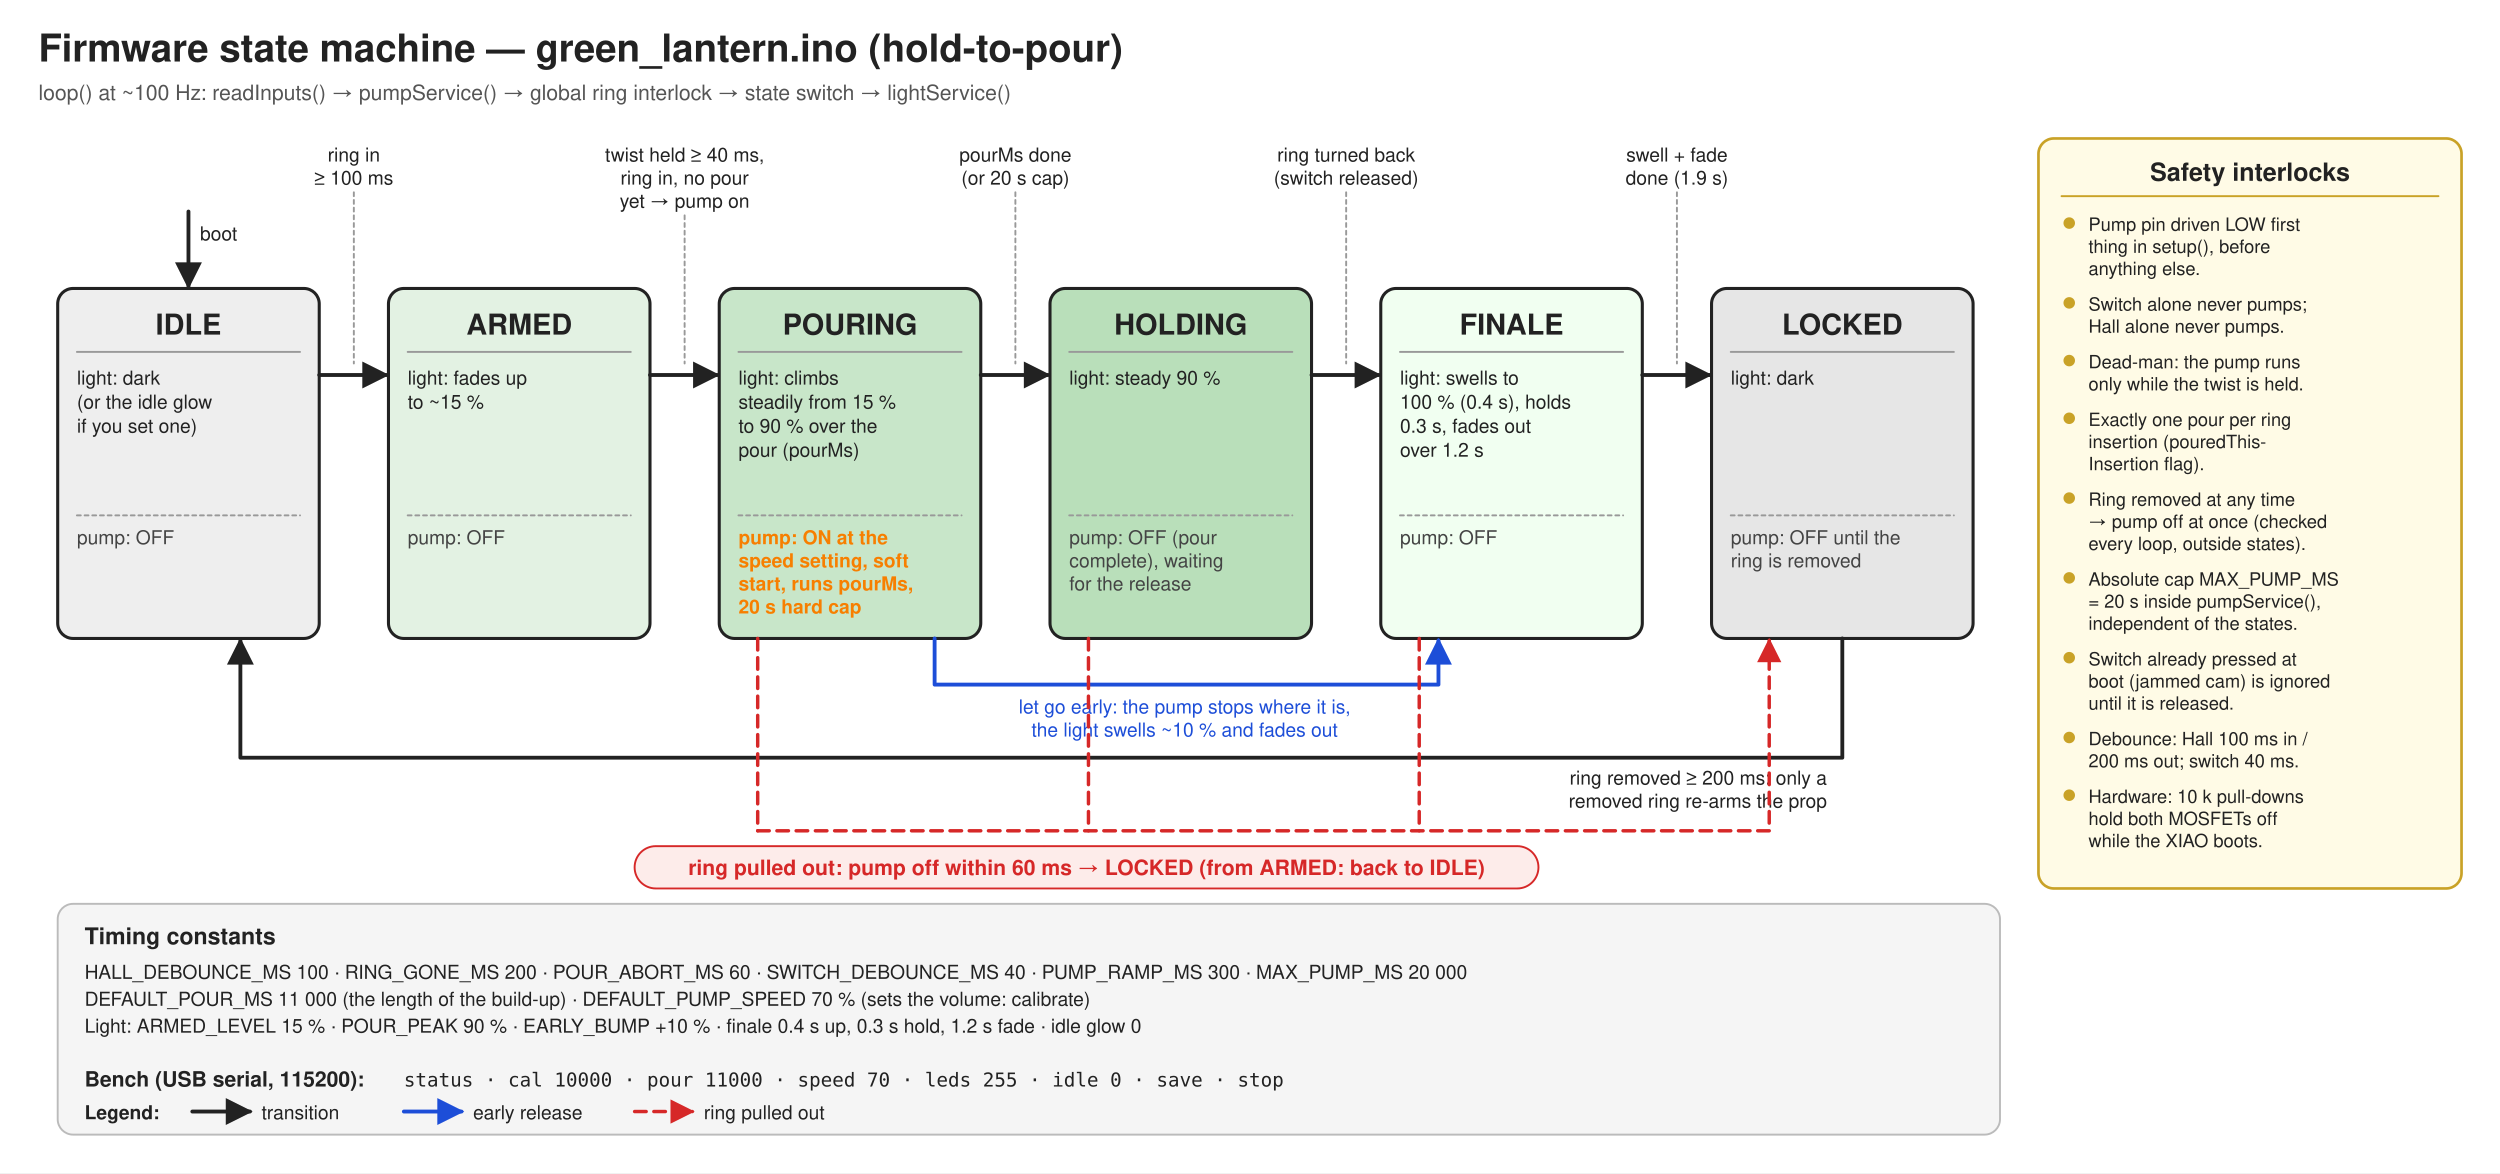
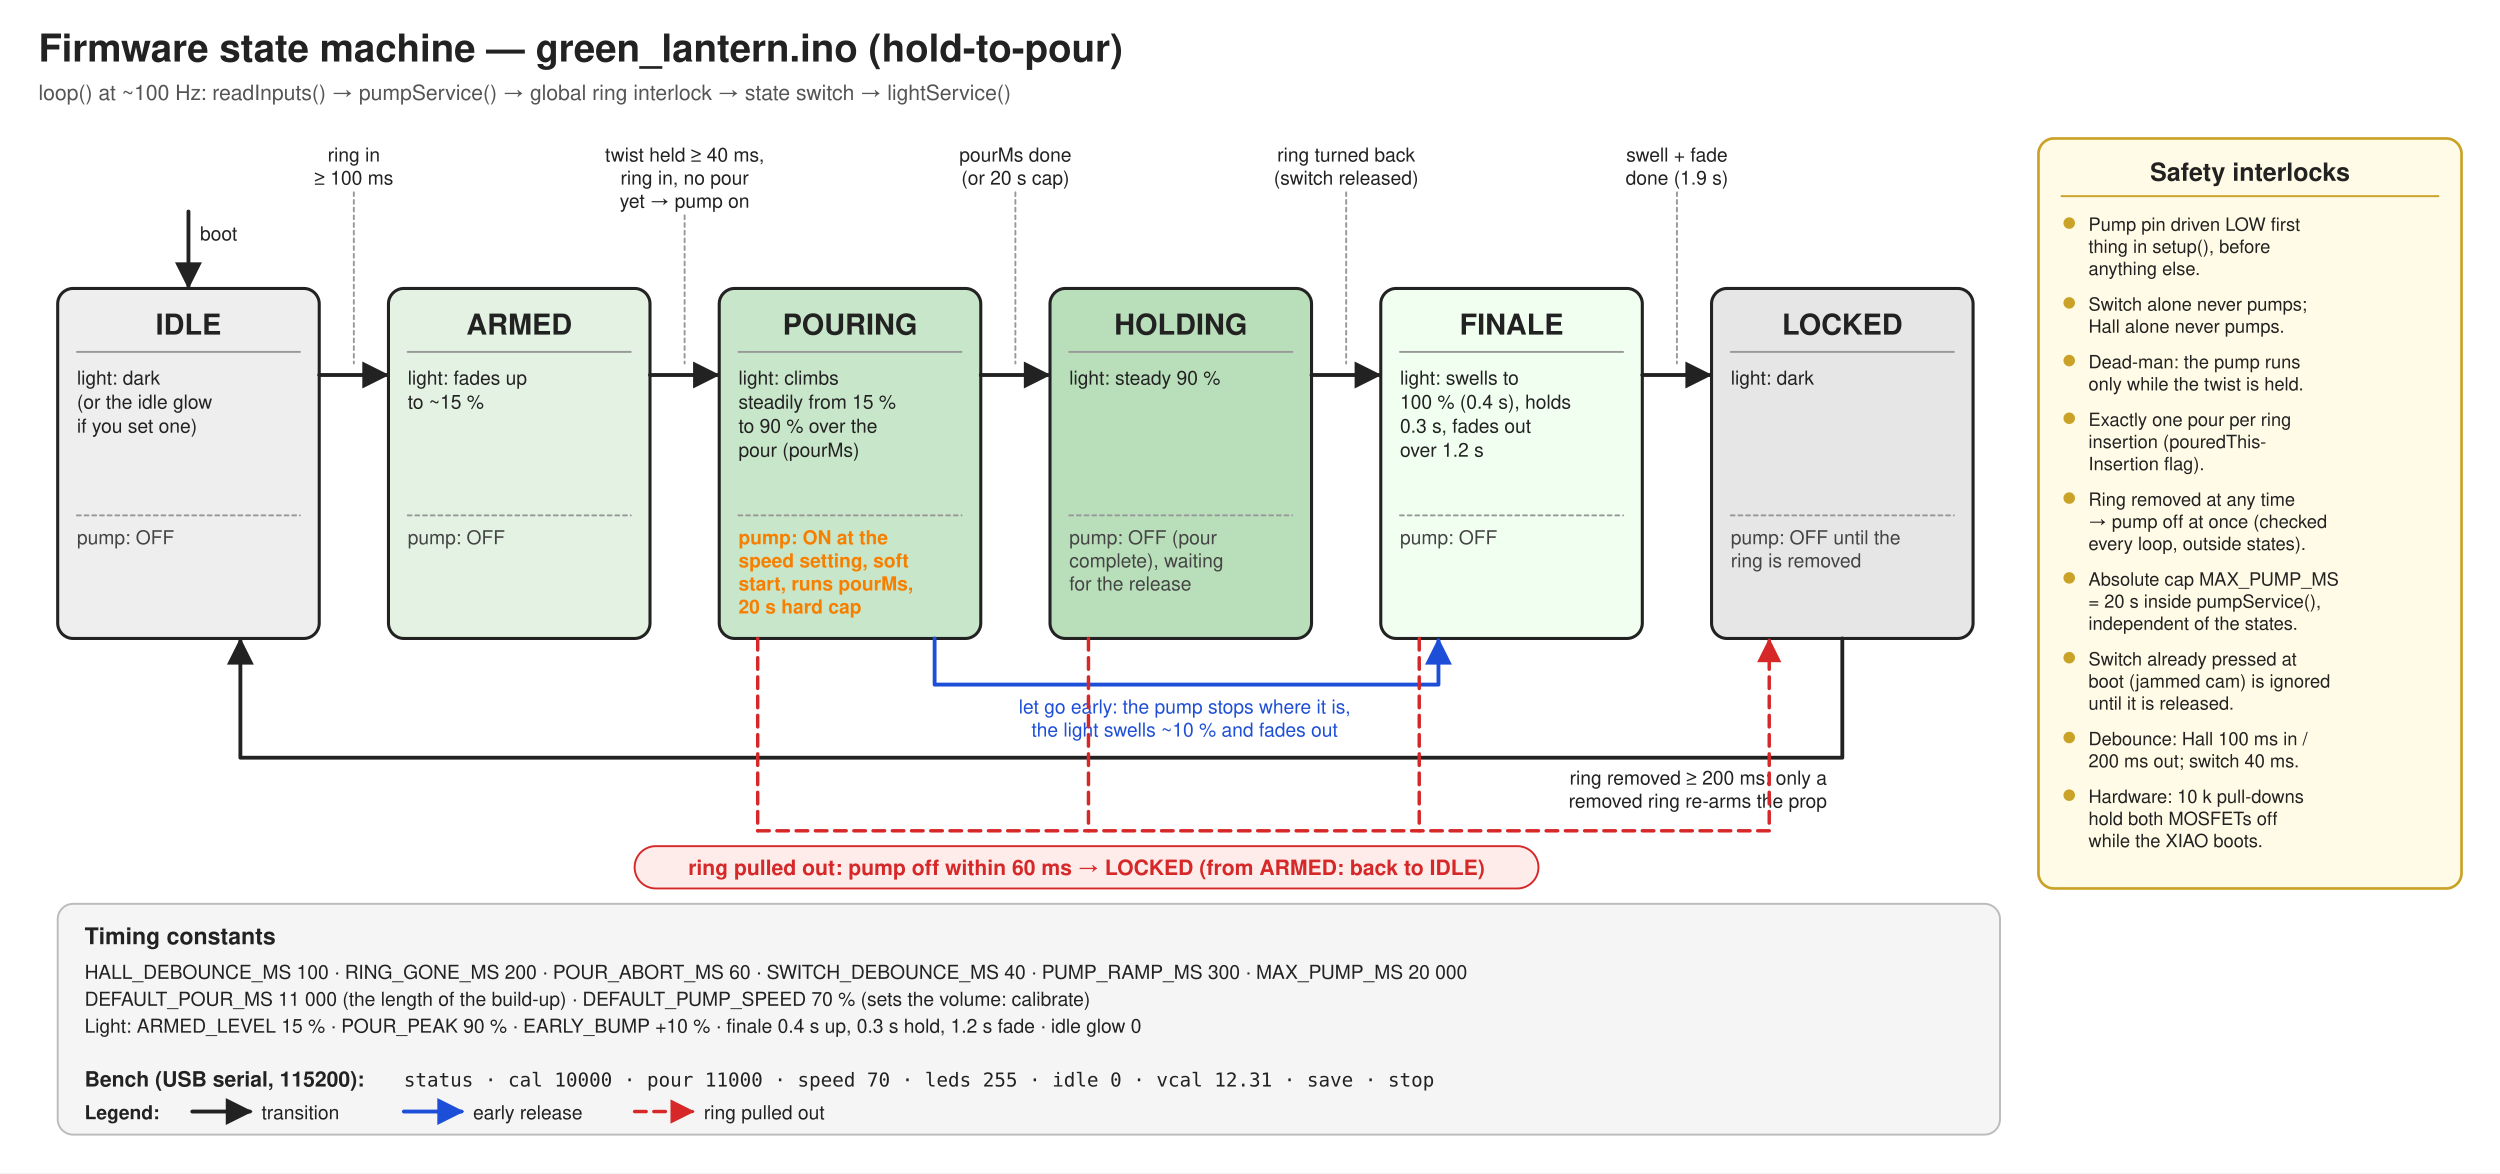
<svg xmlns="http://www.w3.org/2000/svg" viewBox="0 0 1300 610" width="1300" height="610" font-family="Helvetica, Arial, sans-serif" font-size="12" fill="#222222">
  <defs>
    <marker id="arr" viewBox="0 0 10 10" refX="9" refY="5" markerWidth="7" markerHeight="7" orient="auto-start-reverse">
      <path d="M0,0 L10,5 L0,10 z" fill="context-stroke" />
    </marker>
    <marker id="arrP" viewBox="0 0 10 10" refX="9" refY="5" markerWidth="7" markerHeight="7" orient="auto-start-reverse">
      <path d="M0,0 L10,5 L0,10 z" fill="#7c3aed" />
    </marker>
    <marker id="arrB" viewBox="0 0 10 10" refX="9" refY="5" markerWidth="7" markerHeight="7" orient="auto-start-reverse">
      <path d="M0,0 L10,5 L0,10 z" fill="#1d4ed8" />
    </marker>
    <marker id="arrGy" viewBox="0 0 10 10" refX="9" refY="5" markerWidth="7" markerHeight="7" orient="auto-start-reverse">
      <path d="M0,0 L10,5 L0,10 z" fill="#777777" />
    </marker>
    <marker id="arrG" viewBox="0 0 10 10" refX="9" refY="5" markerWidth="7" markerHeight="7" orient="auto-start-reverse">
      <path d="M0,0 L10,5 L0,10 z" fill="#2a9d2a" />
    </marker>
    <marker id="arrK" viewBox="0 0 10 10" refX="9" refY="5" markerWidth="7" markerHeight="7" orient="auto-start-reverse">
      <path d="M0,0 L10,5 L0,10 z" fill="#222222" />
    </marker>
    <marker id="arrO" viewBox="0 0 10 10" refX="9" refY="5" markerWidth="7" markerHeight="7" orient="auto-start-reverse">
      <path d="M0,0 L10,5 L0,10 z" fill="#f77f00" />
    </marker>
    <marker id="arrR" viewBox="0 0 10 10" refX="9" refY="5" markerWidth="7" markerHeight="7" orient="auto-start-reverse">
      <path d="M0,0 L10,5 L0,10 z" fill="#d62828" />
    </marker>
  </defs>
  <rect x="0" y="0" width="1300" height="610" fill="#ffffff" />
  <text x="20" y="32" font-size="20" text-anchor="start" font-weight="bold" fill="#222222">Firmware state machine — green_lantern.ino (hold-to-pour)</text>
  <text x="20" y="52" font-size="11" text-anchor="start" font-weight="normal" fill="#555">loop() at ~100 Hz: readInputs() → pumpService() → global ring interlock → state switch → lightService()</text>
  <rect x="30" y="150" width="136" height="182" rx="8" fill="#eeeeee" stroke="#222222" stroke-width="1.6" />
  <text x="98.0" y="174" font-size="15" text-anchor="middle" font-weight="bold" fill="#222222">IDLE</text>
  <path d="M40,183 L156,183" fill="none" stroke="#999" stroke-width="1" stroke-linecap="round" stroke-linejoin="round" />
  <text x="40" y="200.0" font-size="10" text-anchor="start" font-weight="normal" fill="#222222">light: dark</text>
  <text x="40" y="212.5" font-size="10" text-anchor="start" font-weight="normal" fill="#222222">(or the idle glow</text>
  <text x="40" y="225.0" font-size="10" text-anchor="start" font-weight="normal" fill="#222222">if you set one)</text>
  <path d="M40,268 L156,268" fill="none" stroke="#999" stroke-width="1" stroke-linecap="round" stroke-linejoin="round" stroke-dasharray="2,2" />
  <text x="40" y="283" font-size="10" text-anchor="start" font-weight="normal" fill="#444">pump: OFF</text>
  <rect x="202" y="150" width="136" height="182" rx="8" fill="#e3f2e3" stroke="#222222" stroke-width="1.6" />
  <text x="270.0" y="174" font-size="15" text-anchor="middle" font-weight="bold" fill="#222222">ARMED</text>
  <path d="M212,183 L328,183" fill="none" stroke="#999" stroke-width="1" stroke-linecap="round" stroke-linejoin="round" />
  <text x="212" y="200.0" font-size="10" text-anchor="start" font-weight="normal" fill="#222222">light: fades up</text>
  <text x="212" y="212.5" font-size="10" text-anchor="start" font-weight="normal" fill="#222222">to ~15 %</text>
  <path d="M212,268 L328,268" fill="none" stroke="#999" stroke-width="1" stroke-linecap="round" stroke-linejoin="round" stroke-dasharray="2,2" />
  <text x="212" y="283" font-size="10" text-anchor="start" font-weight="normal" fill="#444">pump: OFF</text>
  <rect x="374" y="150" width="136" height="182" rx="8" fill="#c8e6c9" stroke="#222222" stroke-width="1.6" />
  <text x="442.0" y="174" font-size="15" text-anchor="middle" font-weight="bold" fill="#222222">POURING</text>
  <path d="M384,183 L500,183" fill="none" stroke="#999" stroke-width="1" stroke-linecap="round" stroke-linejoin="round" />
  <text x="384" y="200.0" font-size="10" text-anchor="start" font-weight="normal" fill="#222222">light: climbs</text>
  <text x="384" y="212.5" font-size="10" text-anchor="start" font-weight="normal" fill="#222222">steadily from 15 %</text>
  <text x="384" y="225.0" font-size="10" text-anchor="start" font-weight="normal" fill="#222222">to 90 % over the</text>
  <text x="384" y="237.5" font-size="10" text-anchor="start" font-weight="normal" fill="#222222">pour (pourMs)</text>
  <path d="M384,268 L500,268" fill="none" stroke="#999" stroke-width="1" stroke-linecap="round" stroke-linejoin="round" stroke-dasharray="2,2" />
  <text x="384" y="283" font-size="10" text-anchor="start" font-weight="bold" fill="#f77f00">pump: ON at the</text>
  <text x="384" y="295" font-size="10" text-anchor="start" font-weight="bold" fill="#f77f00">speed setting, soft</text>
  <text x="384" y="307" font-size="10" text-anchor="start" font-weight="bold" fill="#f77f00">start, runs pourMs,</text>
  <text x="384" y="319" font-size="10" text-anchor="start" font-weight="bold" fill="#f77f00">20 s hard cap</text>
  <rect x="546" y="150" width="136" height="182" rx="8" fill="#b9dfba" stroke="#222222" stroke-width="1.6" />
  <text x="614.0" y="174" font-size="15" text-anchor="middle" font-weight="bold" fill="#222222">HOLDING</text>
  <path d="M556,183 L672,183" fill="none" stroke="#999" stroke-width="1" stroke-linecap="round" stroke-linejoin="round" />
  <text x="556" y="200.0" font-size="10" text-anchor="start" font-weight="normal" fill="#222222">light: steady 90 %</text>
  <path d="M556,268 L672,268" fill="none" stroke="#999" stroke-width="1" stroke-linecap="round" stroke-linejoin="round" stroke-dasharray="2,2" />
  <text x="556" y="283" font-size="10" text-anchor="start" font-weight="normal" fill="#444">pump: OFF (pour</text>
  <text x="556" y="295" font-size="10" text-anchor="start" font-weight="normal" fill="#444">complete), waiting</text>
  <text x="556" y="307" font-size="10" text-anchor="start" font-weight="normal" fill="#444">for the release</text>
  <rect x="718" y="150" width="136" height="182" rx="8" fill="#f1fff1" stroke="#222222" stroke-width="1.6" />
  <text x="786.0" y="174" font-size="15" text-anchor="middle" font-weight="bold" fill="#222222">FINALE</text>
  <path d="M728,183 L844,183" fill="none" stroke="#999" stroke-width="1" stroke-linecap="round" stroke-linejoin="round" />
  <text x="728" y="200.0" font-size="10" text-anchor="start" font-weight="normal" fill="#222222">light: swells to</text>
  <text x="728" y="212.5" font-size="10" text-anchor="start" font-weight="normal" fill="#222222">100 % (0.4 s), holds</text>
  <text x="728" y="225.0" font-size="10" text-anchor="start" font-weight="normal" fill="#222222">0.3 s, fades out</text>
  <text x="728" y="237.5" font-size="10" text-anchor="start" font-weight="normal" fill="#222222">over 1.2 s</text>
  <path d="M728,268 L844,268" fill="none" stroke="#999" stroke-width="1" stroke-linecap="round" stroke-linejoin="round" stroke-dasharray="2,2" />
  <text x="728" y="283" font-size="10" text-anchor="start" font-weight="normal" fill="#444">pump: OFF</text>
  <rect x="890" y="150" width="136" height="182" rx="8" fill="#e6e6e6" stroke="#222222" stroke-width="1.6" />
  <text x="958.0" y="174" font-size="15" text-anchor="middle" font-weight="bold" fill="#222222">LOCKED</text>
  <path d="M900,183 L1016,183" fill="none" stroke="#999" stroke-width="1" stroke-linecap="round" stroke-linejoin="round" />
  <text x="900" y="200.0" font-size="10" text-anchor="start" font-weight="normal" fill="#222222">light: dark</text>
  <path d="M900,268 L1016,268" fill="none" stroke="#999" stroke-width="1" stroke-linecap="round" stroke-linejoin="round" stroke-dasharray="2,2" />
  <text x="900" y="283" font-size="10" text-anchor="start" font-weight="normal" fill="#444">pump: OFF until the</text>
  <text x="900" y="295" font-size="10" text-anchor="start" font-weight="normal" fill="#444">ring is removed</text>
  <path d="M166,195 L201,195" fill="none" stroke="#222222" stroke-width="2" stroke-linecap="round" stroke-linejoin="round" marker-end="url(#arrK)" />
  <text x="184.0" y="84" font-size="10" text-anchor="middle" font-weight="normal" fill="#222222">ring in</text>
  <text x="184.0" y="96" font-size="10" text-anchor="middle" font-weight="normal" fill="#222222">≥ 100 ms</text>
  <path d="M184.0,100 L184.0,189" fill="none" stroke="#999" stroke-width="1" stroke-linecap="round" stroke-linejoin="round" stroke-dasharray="2,2" />
  <path d="M338,195 L373,195" fill="none" stroke="#222222" stroke-width="2" stroke-linecap="round" stroke-linejoin="round" marker-end="url(#arrK)" />
  <text x="356.0" y="84" font-size="10" text-anchor="middle" font-weight="normal" fill="#222222">twist held ≥ 40 ms,</text>
  <text x="356.0" y="96" font-size="10" text-anchor="middle" font-weight="normal" fill="#222222">ring in, no pour</text>
  <text x="356.0" y="108" font-size="10" text-anchor="middle" font-weight="normal" fill="#222222">yet → pump on</text>
  <path d="M356.0,112 L356.0,189" fill="none" stroke="#999" stroke-width="1" stroke-linecap="round" stroke-linejoin="round" stroke-dasharray="2,2" />
  <path d="M510,195 L545,195" fill="none" stroke="#222222" stroke-width="2" stroke-linecap="round" stroke-linejoin="round" marker-end="url(#arrK)" />
  <text x="528.0" y="84" font-size="10" text-anchor="middle" font-weight="normal" fill="#222222">pourMs done</text>
  <text x="528.0" y="96" font-size="10" text-anchor="middle" font-weight="normal" fill="#222222">(or 20 s cap)</text>
  <path d="M528.0,100 L528.0,189" fill="none" stroke="#999" stroke-width="1" stroke-linecap="round" stroke-linejoin="round" stroke-dasharray="2,2" />
  <path d="M682,195 L717,195" fill="none" stroke="#222222" stroke-width="2" stroke-linecap="round" stroke-linejoin="round" marker-end="url(#arrK)" />
  <text x="700.0" y="84" font-size="10" text-anchor="middle" font-weight="normal" fill="#222222">ring turned back</text>
  <text x="700.0" y="96" font-size="10" text-anchor="middle" font-weight="normal" fill="#222222">(switch released)</text>
  <path d="M700.0,100 L700.0,189" fill="none" stroke="#999" stroke-width="1" stroke-linecap="round" stroke-linejoin="round" stroke-dasharray="2,2" />
  <path d="M854,195 L889,195" fill="none" stroke="#222222" stroke-width="2" stroke-linecap="round" stroke-linejoin="round" marker-end="url(#arrK)" />
  <text x="872.0" y="84" font-size="10" text-anchor="middle" font-weight="normal" fill="#222222">swell + fade</text>
  <text x="872.0" y="96" font-size="10" text-anchor="middle" font-weight="normal" fill="#222222">done (1.9 s)</text>
  <path d="M872.0,100 L872.0,189" fill="none" stroke="#999" stroke-width="1" stroke-linecap="round" stroke-linejoin="round" stroke-dasharray="2,2" />
  <path d="M486,332 L486,356 L748,356 L748,333" fill="none" stroke="#1d4ed8" stroke-width="2" stroke-linecap="round" stroke-linejoin="round" marker-end="url(#arrB)" />
  <text x="616.0" y="371" font-size="10" text-anchor="middle" font-weight="normal" fill="#1d4ed8">let go early: the pump stops where it is,</text>
  <text x="616.0" y="383" font-size="10" text-anchor="middle" font-weight="normal" fill="#1d4ed8">the light swells ~10 % and fades out</text>
  <path d="M958,332 L958,394 L125,394 L125,333" fill="none" stroke="#222222" stroke-width="2" stroke-linecap="round" stroke-linejoin="round" marker-end="url(#arrK)" />
  <text x="950" y="408" font-size="10" text-anchor="end" font-weight="normal" fill="#222222">ring removed ≥ 200 ms: only a</text>
  <text x="950" y="420" font-size="10" text-anchor="end" font-weight="normal" fill="#222222">removed ring re-arms the prop</text>
  <path d="M394,332 L394,432" fill="none" stroke="#d62828" stroke-width="1.8" stroke-linecap="round" stroke-linejoin="round" stroke-dasharray="6,4" />
  <path d="M566,332 L566,432" fill="none" stroke="#d62828" stroke-width="1.8" stroke-linecap="round" stroke-linejoin="round" stroke-dasharray="6,4" />
  <path d="M738,332 L738,432" fill="none" stroke="#d62828" stroke-width="1.8" stroke-linecap="round" stroke-linejoin="round" stroke-dasharray="6,4" />
  <path d="M394,432 L920,432 L920,333" fill="none" stroke="#d62828" stroke-width="1.8" stroke-linecap="round" stroke-linejoin="round" stroke-dasharray="6,4" marker-end="url(#arrR)" />
  <rect x="330" y="440" width="470" height="22" rx="11" fill="#fdecea" stroke="#d62828" stroke-width="1" />
  <text x="565" y="455" font-size="11" text-anchor="middle" font-weight="bold" fill="#d62828">ring pulled out: pump off within 60 ms → LOCKED (from ARMED: back to IDLE)</text>
  <path d="M98,110 L98,149" fill="none" stroke="#222222" stroke-width="2" stroke-linecap="round" stroke-linejoin="round" marker-end="url(#arrK)" />
  <text x="104" y="125" font-size="10" text-anchor="start" font-weight="normal" fill="#222222">boot</text>
  <rect x="1060" y="72" width="220" height="390" rx="8" fill="#fffbe6" stroke="#c9a227" stroke-width="1.4" />
  <text x="1170.0" y="94" font-size="13" text-anchor="middle" font-weight="bold" fill="#222222">Safety interlocks</text>
  <path d="M1072,102 L1268,102" fill="none" stroke="#c9a227" stroke-width="1" stroke-linecap="round" stroke-linejoin="round" />
  <circle cx="1076" cy="116" r="3" fill="#c9a227" stroke="none" stroke-width="1.2" />
  <text x="1086" y="120.0" font-size="9.5" text-anchor="start" font-weight="normal" fill="#222222">Pump pin driven LOW first</text>
  <text x="1086" y="131.5" font-size="9.5" text-anchor="start" font-weight="normal" fill="#222222">thing in setup(), before</text>
  <text x="1086" y="143.0" font-size="9.5" text-anchor="start" font-weight="normal" fill="#222222">anything else.</text>
  <circle cx="1076" cy="157.5" r="3" fill="#c9a227" stroke="none" stroke-width="1.2" />
  <text x="1086" y="161.5" font-size="9.5" text-anchor="start" font-weight="normal" fill="#222222">Switch alone never pumps;</text>
  <text x="1086" y="173.0" font-size="9.5" text-anchor="start" font-weight="normal" fill="#222222">Hall alone never pumps.</text>
  <circle cx="1076" cy="187.5" r="3" fill="#c9a227" stroke="none" stroke-width="1.2" />
  <text x="1086" y="191.5" font-size="9.5" text-anchor="start" font-weight="normal" fill="#222222">Dead-man: the pump runs</text>
  <text x="1086" y="203.0" font-size="9.5" text-anchor="start" font-weight="normal" fill="#222222">only while the twist is held.</text>
  <circle cx="1076" cy="217.5" r="3" fill="#c9a227" stroke="none" stroke-width="1.2" />
  <text x="1086" y="221.5" font-size="9.5" text-anchor="start" font-weight="normal" fill="#222222">Exactly one pour per ring</text>
  <text x="1086" y="233.0" font-size="9.5" text-anchor="start" font-weight="normal" fill="#222222">insertion (pouredThis-</text>
  <text x="1086" y="244.5" font-size="9.5" text-anchor="start" font-weight="normal" fill="#222222">Insertion flag).</text>
  <circle cx="1076" cy="259.0" r="3" fill="#c9a227" stroke="none" stroke-width="1.2" />
  <text x="1086" y="263.0" font-size="9.5" text-anchor="start" font-weight="normal" fill="#222222">Ring removed at any time</text>
  <text x="1086" y="274.5" font-size="9.5" text-anchor="start" font-weight="normal" fill="#222222">→ pump off at once (checked</text>
  <text x="1086" y="286.0" font-size="9.5" text-anchor="start" font-weight="normal" fill="#222222">every loop, outside states).</text>
  <circle cx="1076" cy="300.5" r="3" fill="#c9a227" stroke="none" stroke-width="1.2" />
  <text x="1086" y="304.5" font-size="9.5" text-anchor="start" font-weight="normal" fill="#222222">Absolute cap MAX_PUMP_MS</text>
  <text x="1086" y="316.0" font-size="9.5" text-anchor="start" font-weight="normal" fill="#222222">= 20 s inside pumpService(),</text>
  <text x="1086" y="327.5" font-size="9.5" text-anchor="start" font-weight="normal" fill="#222222">independent of the states.</text>
  <circle cx="1076" cy="342.0" r="3" fill="#c9a227" stroke="none" stroke-width="1.2" />
  <text x="1086" y="346.0" font-size="9.5" text-anchor="start" font-weight="normal" fill="#222222">Switch already pressed at</text>
  <text x="1086" y="357.5" font-size="9.5" text-anchor="start" font-weight="normal" fill="#222222">boot (jammed cam) is ignored</text>
  <text x="1086" y="369.0" font-size="9.5" text-anchor="start" font-weight="normal" fill="#222222">until it is released.</text>
  <circle cx="1076" cy="383.5" r="3" fill="#c9a227" stroke="none" stroke-width="1.2" />
  <text x="1086" y="387.5" font-size="9.5" text-anchor="start" font-weight="normal" fill="#222222">Debounce: Hall 100 ms in /</text>
  <text x="1086" y="399.0" font-size="9.5" text-anchor="start" font-weight="normal" fill="#222222">200 ms out; switch 40 ms.</text>
  <circle cx="1076" cy="413.5" r="3" fill="#c9a227" stroke="none" stroke-width="1.2" />
  <text x="1086" y="417.5" font-size="9.5" text-anchor="start" font-weight="normal" fill="#222222">Hardware: 10 k pull-downs</text>
  <text x="1086" y="429.0" font-size="9.5" text-anchor="start" font-weight="normal" fill="#222222">hold both MOSFETs off</text>
  <text x="1086" y="440.5" font-size="9.5" text-anchor="start" font-weight="normal" fill="#222222">while the XIAO boots.</text>
  <rect x="30" y="470" width="1010" height="120" rx="8" fill="#f5f5f5" stroke="#bbb" stroke-width="1" />
  <text x="44" y="491" font-size="12" text-anchor="start" font-weight="bold" fill="#222222">Timing constants</text>
  <text x="44" y="509" font-size="10" text-anchor="start" font-weight="normal" fill="#222222">HALL_DEBOUNCE_MS 100   ·   RING_GONE_MS 200   ·   POUR_ABORT_MS 60   ·   SWITCH_DEBOUNCE_MS 40   ·   PUMP_RAMP_MS 300   ·   MAX_PUMP_MS 20 000</text>
  <text x="44" y="523" font-size="10" text-anchor="start" font-weight="normal" fill="#222222">DEFAULT_POUR_MS 11 000 (the length of the build-up)   ·   DEFAULT_PUMP_SPEED 70 % (sets the volume: calibrate)</text>
  <text x="44" y="537" font-size="10" text-anchor="start" font-weight="normal" fill="#222222">Light: ARMED_LEVEL 15 %   ·   POUR_PEAK 90 %   ·   EARLY_BUMP +10 %   ·   finale 0.4 s up, 0.3 s hold, 1.2 s fade   ·   idle glow 0</text>
  <text x="44" y="565" font-size="11" text-anchor="start" font-weight="bold" fill="#222222">Bench (USB serial, 115200):</text>
-   <text x="210" y="565" font-size="10" text-anchor="start" font-weight="normal" fill="#222222" font-family="Menlo, Consolas, monospace">status  ·  cal 10000  ·  pour 11000  ·  speed 70  ·  leds 255  ·  idle 0  ·  save  ·  stop</text>
+   <text x="210" y="565" font-size="10" text-anchor="start" font-weight="normal" fill="#222222" font-family="Menlo, Consolas, monospace">status  ·  cal 10000  ·  pour 11000  ·  speed 70  ·  leds 255  ·  idle 0  ·  vcal 12.31  ·  save  ·  stop</text>
  <text x="44" y="582" font-size="10" text-anchor="start" font-weight="bold" fill="#222222">Legend:</text>
  <path d="M100,578 L130,578" fill="none" stroke="#222222" stroke-width="2" stroke-linecap="round" stroke-linejoin="round" marker-end="url(#arrK)" />
  <text x="136" y="582" font-size="10" text-anchor="start" font-weight="normal" fill="#222222">transition</text>
  <path d="M210,578 L240,578" fill="none" stroke="#1d4ed8" stroke-width="2" stroke-linecap="round" stroke-linejoin="round" marker-end="url(#arrB)" />
  <text x="246" y="582" font-size="10" text-anchor="start" font-weight="normal" fill="#222222">early release</text>
  <path d="M330,578 L360,578" fill="none" stroke="#d62828" stroke-width="1.8" stroke-linecap="round" stroke-linejoin="round" stroke-dasharray="6,4" marker-end="url(#arrR)" />
  <text x="366" y="582" font-size="10" text-anchor="start" font-weight="normal" fill="#222222">ring pulled out</text>
</svg>
